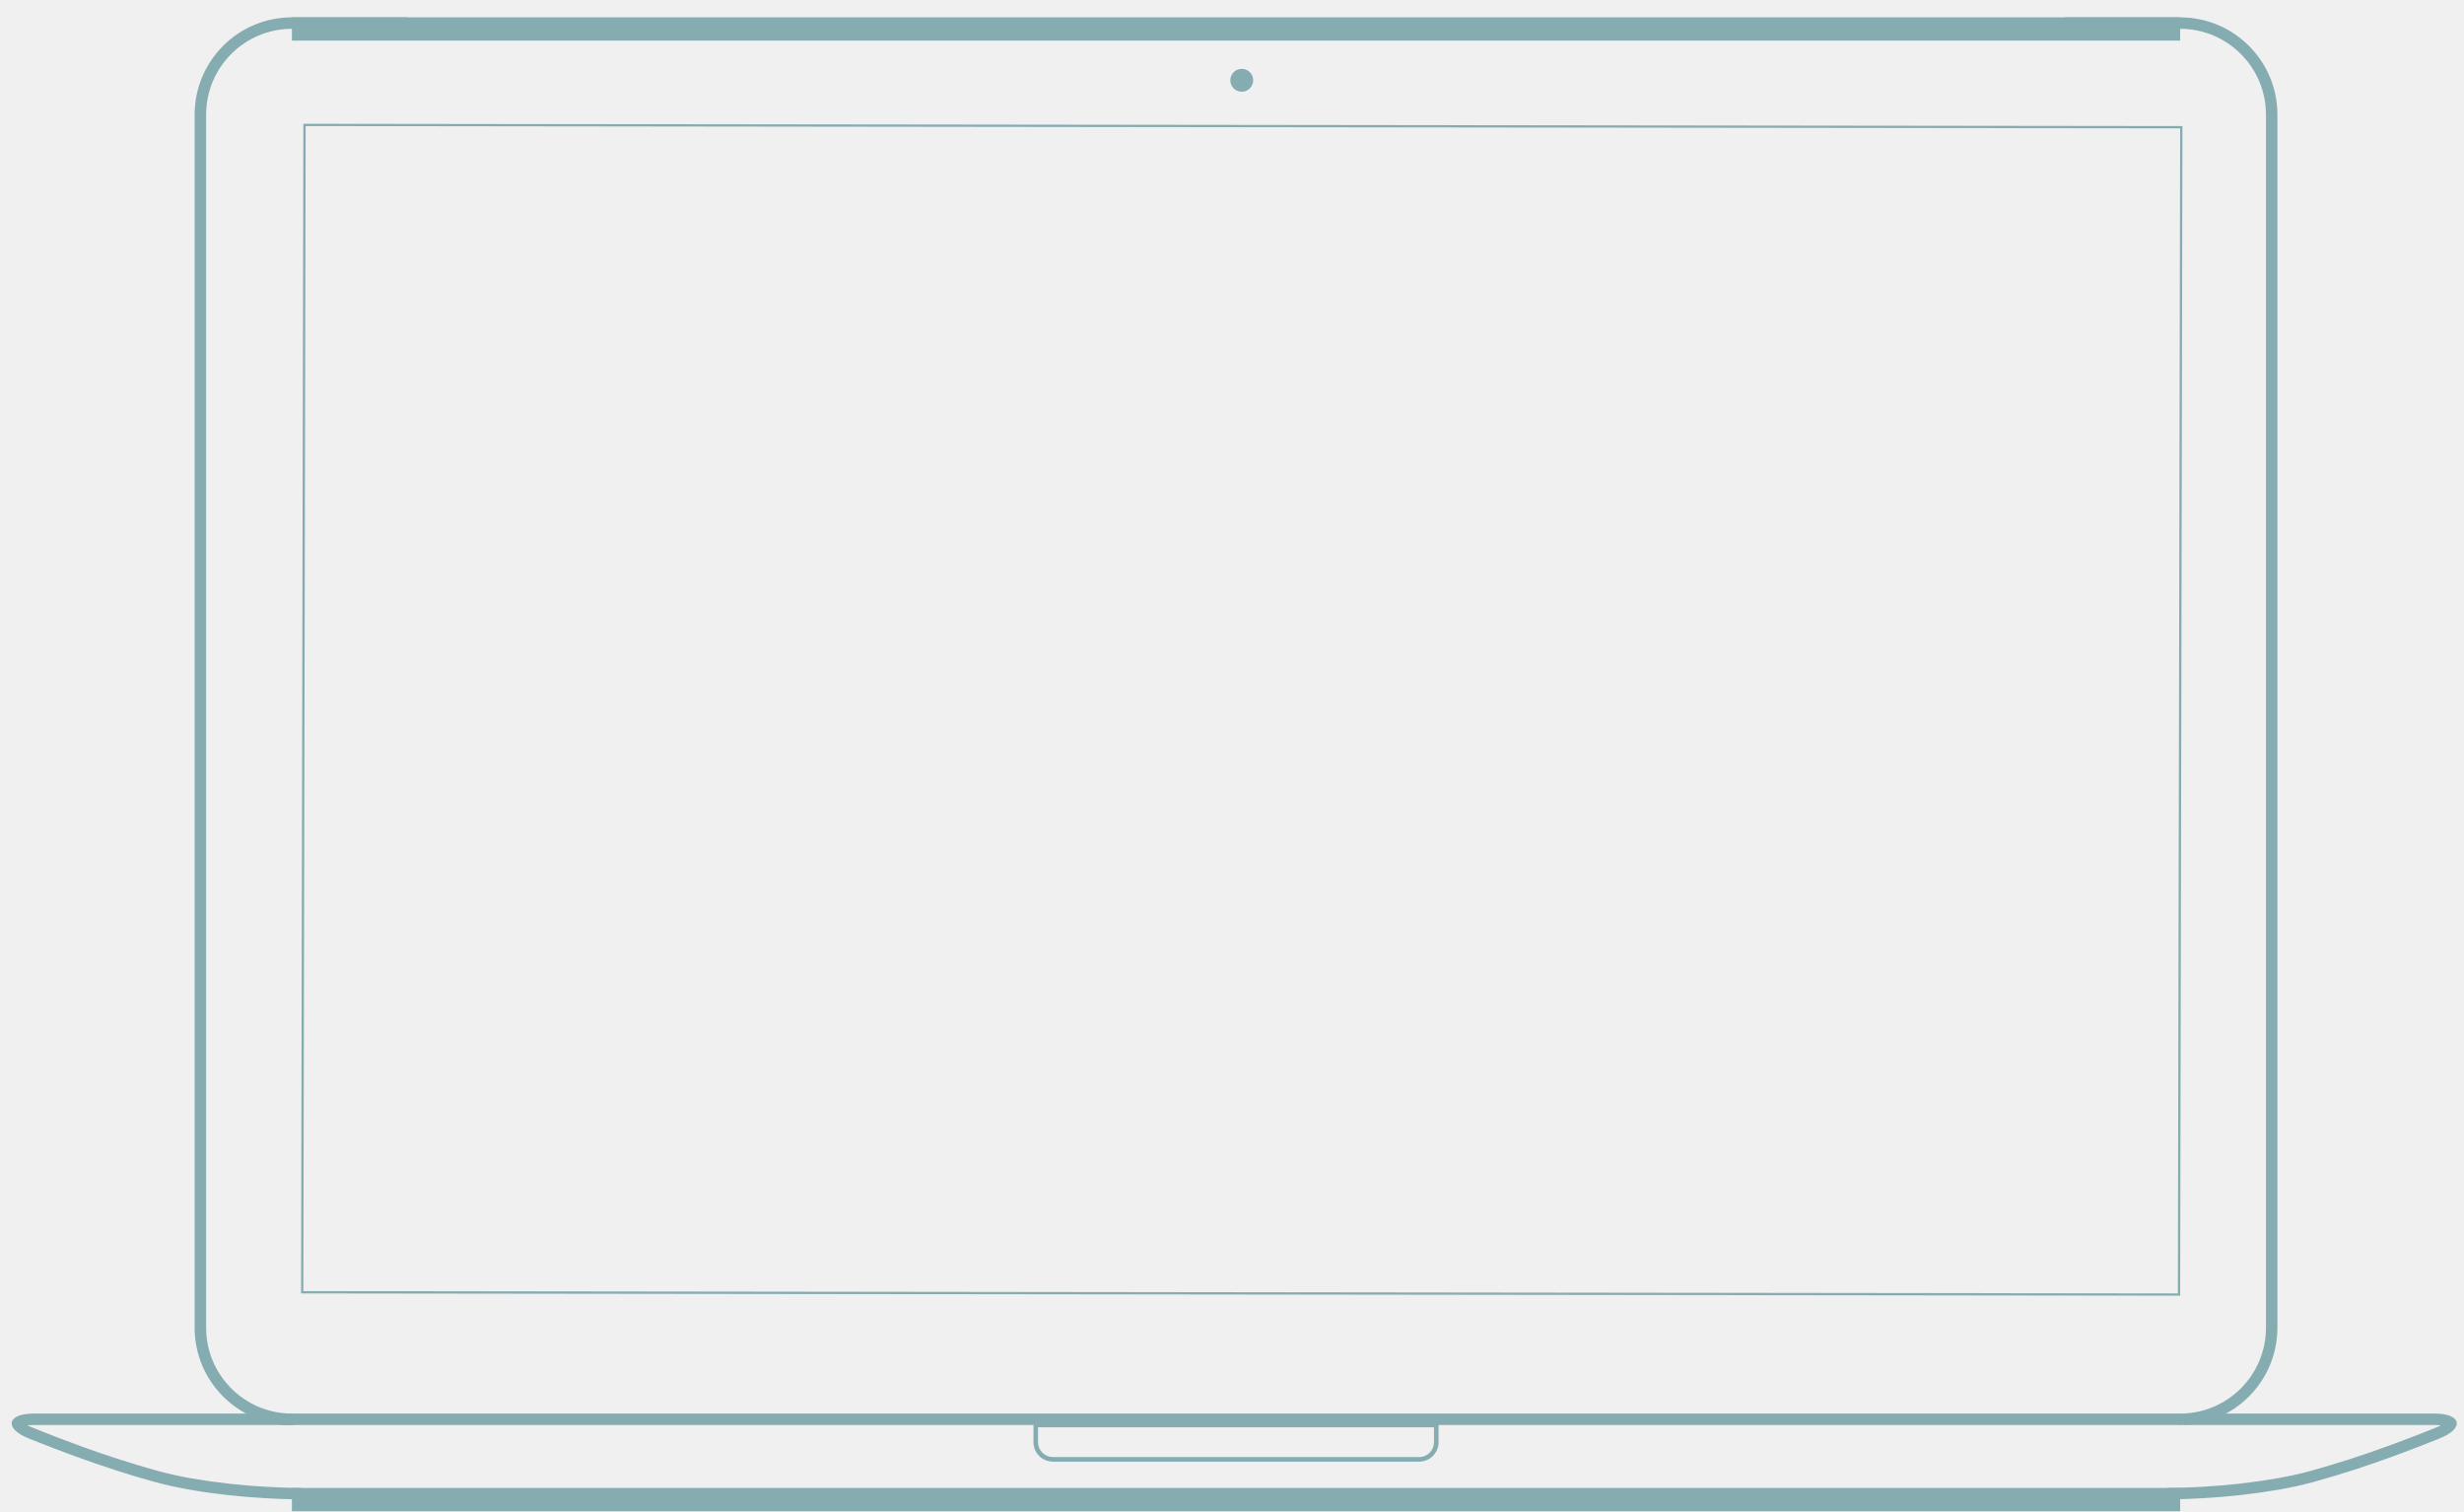
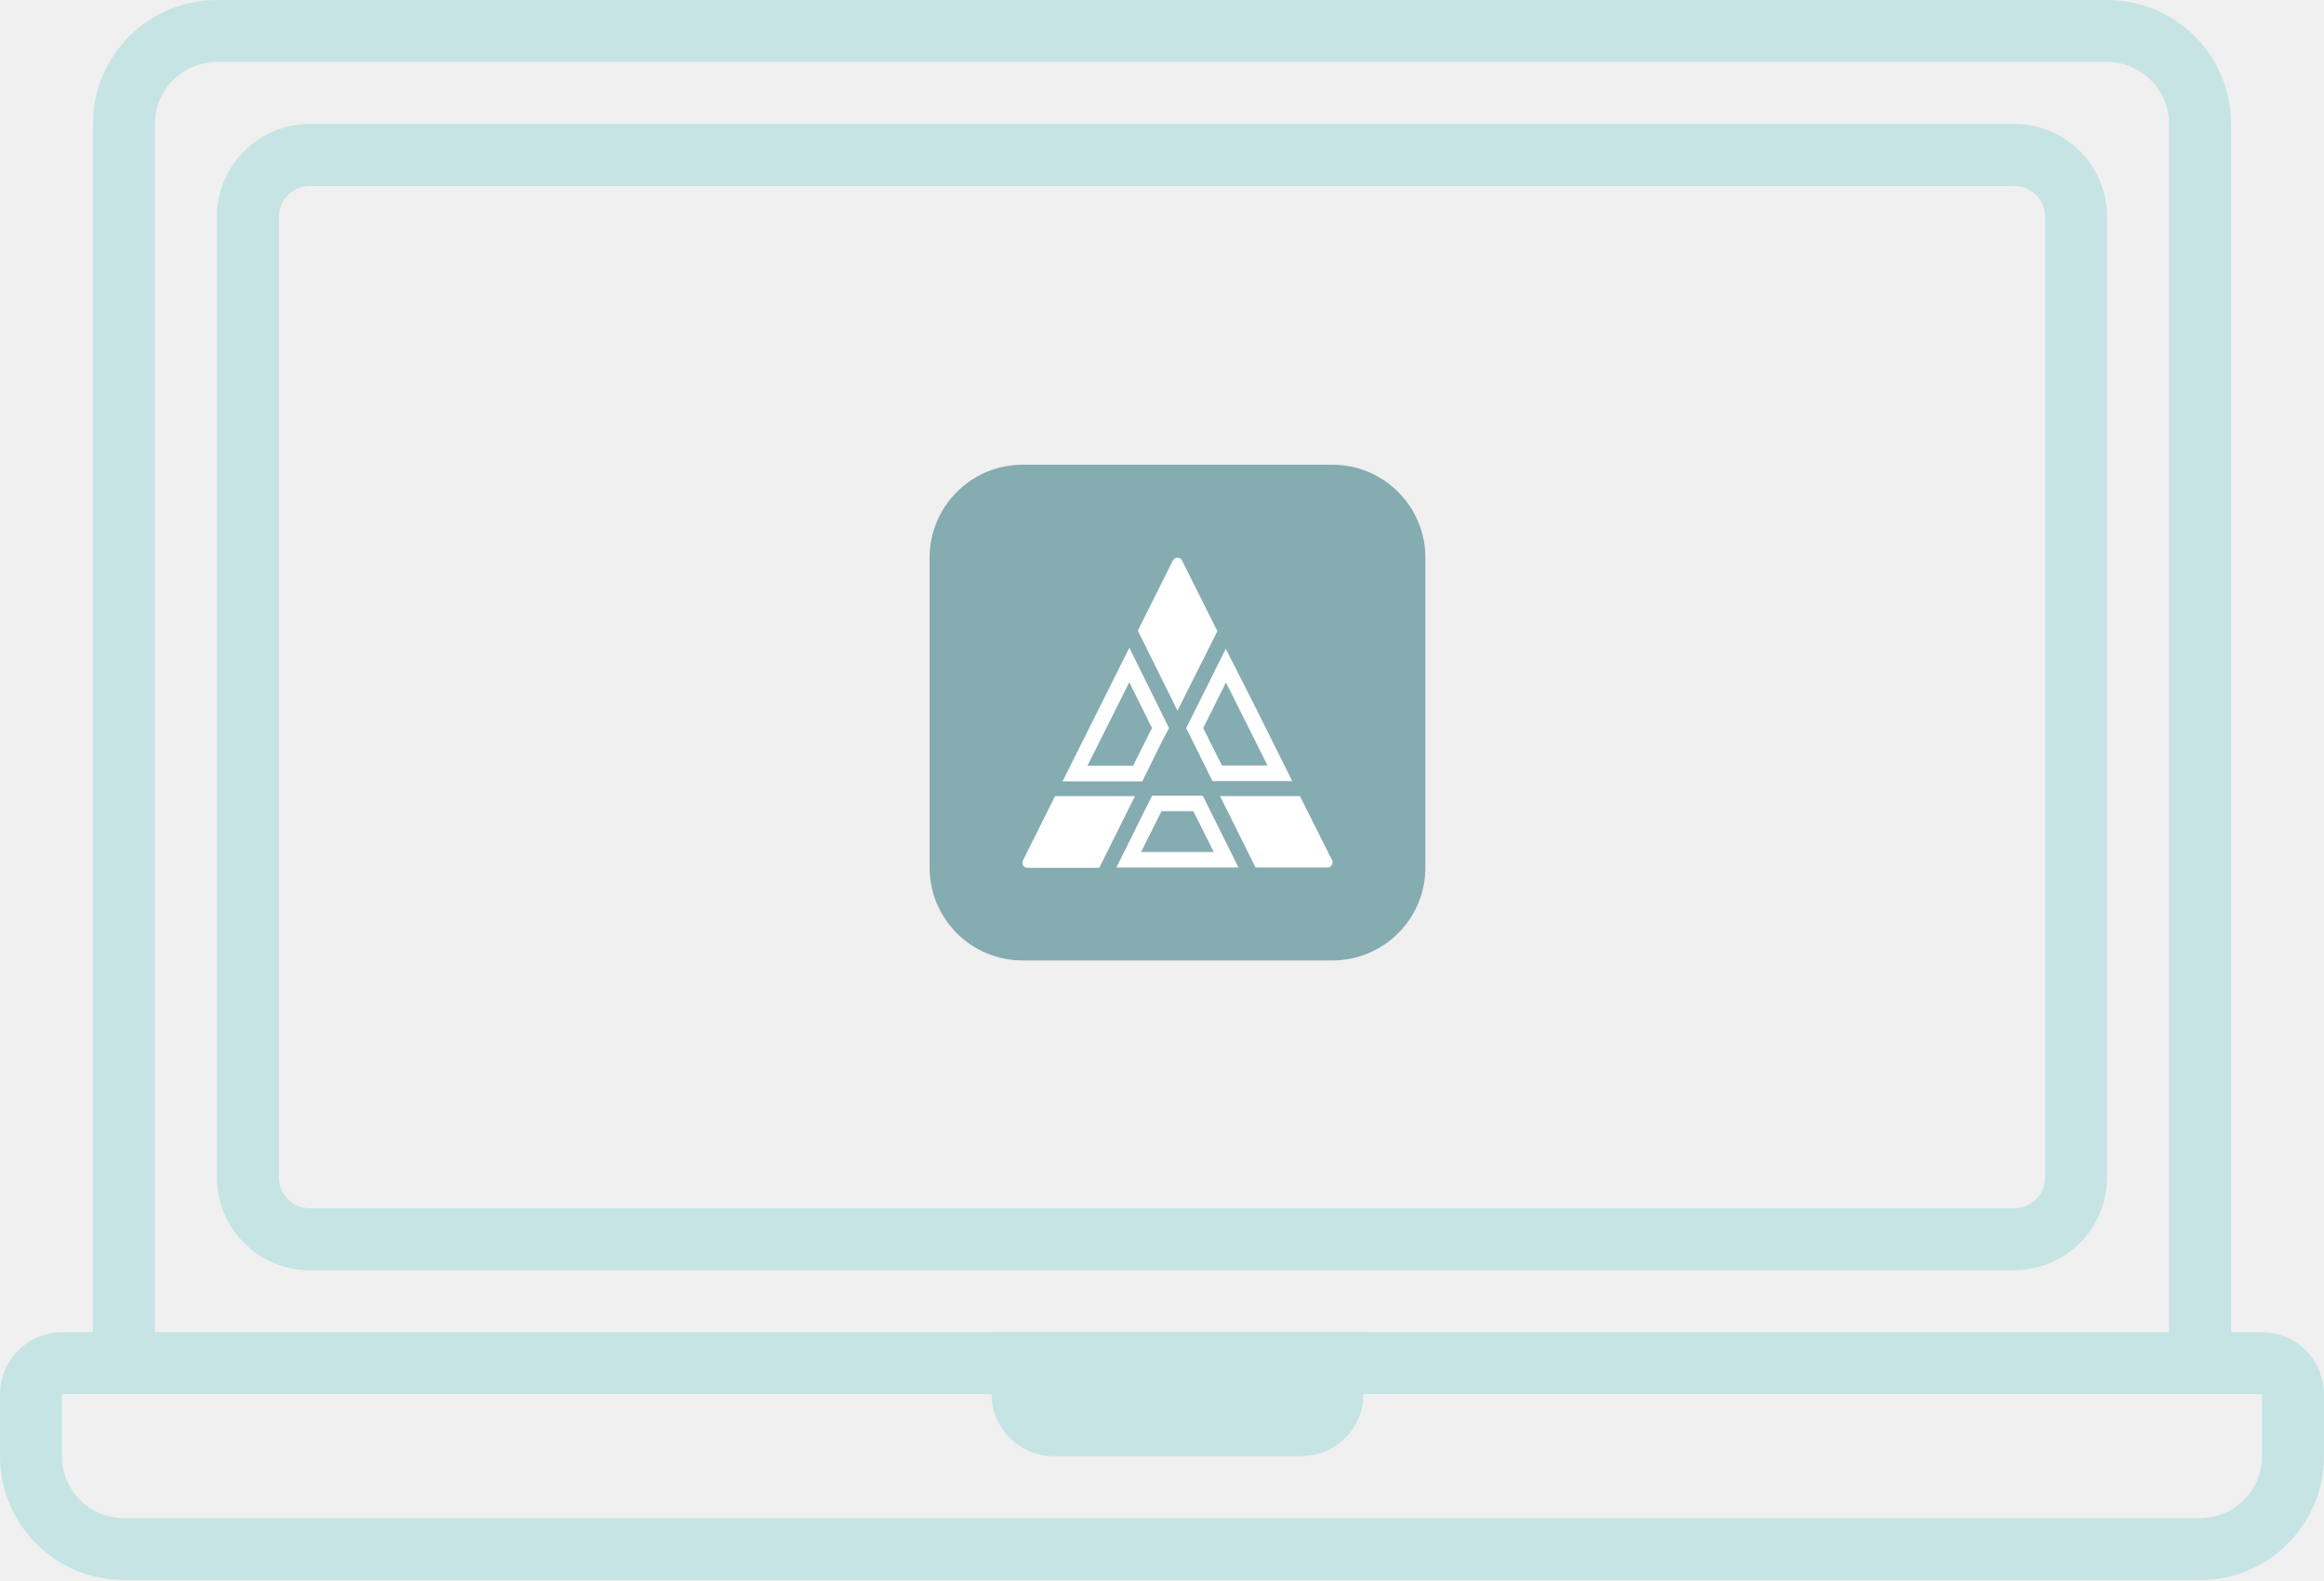
- <svg xmlns="http://www.w3.org/2000/svg" width="106" height="65">
-   <g fill="#85ACB0">
-     <path d="M61.789 61.399l-.099-.099v.739a.64.64 0 01-.642.64h-15.75a.64.64 0 01-.642-.64V61.3l-.098.099h17.23zm-17.33-.197v.837c0 .464.375.836.84.836h15.75a.836.836 0 00.838-.836v-.837H44.46zm49.33-59.963a3.694 3.694 0 013.692 3.694v52.18a3.694 3.694 0 01-3.693 3.695.246.246 0 00-.003.492 4.187 4.187 0 004.188-4.187V4.933A4.186 4.186 0 0093.79.746h-4.923a.246.246 0 100 .493h4.923zM12.558.746a4.186 4.186 0 00-4.185 4.187v52.18A4.186 4.186 0 0012.56 61.3a.246.246 0 00.003-.492 3.695 3.695 0 01-3.696-3.695V4.933a3.694 3.694 0 013.692-3.694h4.923a.246.246 0 000-.493h-4.923z" />
-     <path d="M12.066 60.808h81.723v.492H12.066zM93.789 5.522l-.099 50.117-80.64-.099.099-50.117 80.64.099zM12.952 55.639l80.837.098.098-50.314-80.837-.098-.098 50.314z" />
-     <path d="M1.449 60.808c-1.155 0-1.29.64-.215 1.068l.144.059a59.358 59.358 0 001.847.708c1.18.43 2.35.811 3.445 1.11.464.126.966.236 1.5.33 1.034.183 2.14.3 3.244.365a32.02 32.02 0 001.476.052.246.246 0 000-.492 31.53 31.53 0 01-1.447-.051 28.03 28.03 0 01-3.187-.358 16.403 16.403 0 01-1.456-.321 43.714 43.714 0 01-3.406-1.098 58.869 58.869 0 01-1.974-.76 1.918 1.918 0 01-.4-.202c-.026-.019-.018-.007-.032.06-.014.065-.021.07.013.061.097-.025.249-.039.448-.039h10.863a.246.246 0 000-.492H1.449zm103.297.492c.197 0 .349.014.444.039.033.008.024.002.01-.064-.012-.066-.005-.077-.032-.057a1.92 1.92 0 01-.398.2 21.733 21.733 0 01-.551.222 58.87 58.87 0 01-1.426.54 43.714 43.714 0 01-3.406 1.098c-.449.122-.936.229-1.456.32a28.03 28.03 0 01-3.187.359 31.53 31.53 0 01-1.448.05.246.246 0 100 .493 32.02 32.02 0 001.476-.052 28.508 28.508 0 003.244-.365 16.89 16.89 0 001.5-.33 44.19 44.19 0 003.445-1.11 59.357 59.357 0 001.995-.769c1.07-.426.943-1.066-.21-1.066H94.035a.246.246 0 100 .492h10.711z" />
-     <path d="M12.558 64.008h81.231v1H12.558zm0-63.262h81.231v1H12.558zm40.862 3.2a.492.492 0 100-.984.492.492 0 000 .984z" />
+ <svg xmlns="http://www.w3.org/2000/svg" width="75" height="51">
+   <g fill="none" fill-rule="evenodd">
+     <g transform="translate(30 15)">
+       <rect width="16" height="16" fill="#85ACB0" fill-rule="nonzero" rx="3" />
+       <path fill="#FFF" fill-rule="nonzero" d="M9.287 5.372L8.147 3.09a.165.165 0 00-.295 0L6.72 5.355 8 7.94l1.287-2.568zM6.442 7.015L7.178 8.5l-.11.215-.5 1H5.095l.795-1.588.553-1.105v-.007zm0-1.1l-1 2L4.29 10.22h2.575L7.5 8.927l.228-.427-1.283-2.593-.003.008zm2.931 4.78L10.518 13h2.317a.165.165 0 00.147-.25l-1.032-2.055H9.373zm.19-3.668l.547 1.093.795 1.588h-1.47L8.83 8.5l.732-1.468v-.005zm0-1.097L8.28 8.5l.848 1.71h2.575L10.55 7.897l-1-1.972.012.005zm-2.935 4.765H4.05l-1.032 2.067a.165.165 0 00.147.25h2.31l1.153-2.317zm1.887.495l.655 1.31H6.825l.66-1.318h1.03v.008zm.307-.508H7.18L6.028 13h3.94l-1.146-2.305v-.013z" />
+       <path d="M0 0h16v16H0z" />
+       <path d="M0 0h16v16H0z" />
+     </g>
+     <rect width="59" height="35" x="8" y="5" stroke="#C6E4E4" stroke-width="2" rx="2" />
+     <path stroke="#C6E4E4" stroke-width="2" d="M2 44a1 1 0 00-1 1v2a3 3 0 003 3h67a3 3 0 003-3v-2a1 1 0 00-1-1H2zm2 0h67V4a3 3 0 00-3-3H7a3 3 0 00-3 3v40z" />
+     <path stroke="#C6E4E4" stroke-width="2" d="M33 44v1a1 1 0 001 1h8a1 1 0 001-1v-1H33z" />
  </g>
</svg>
